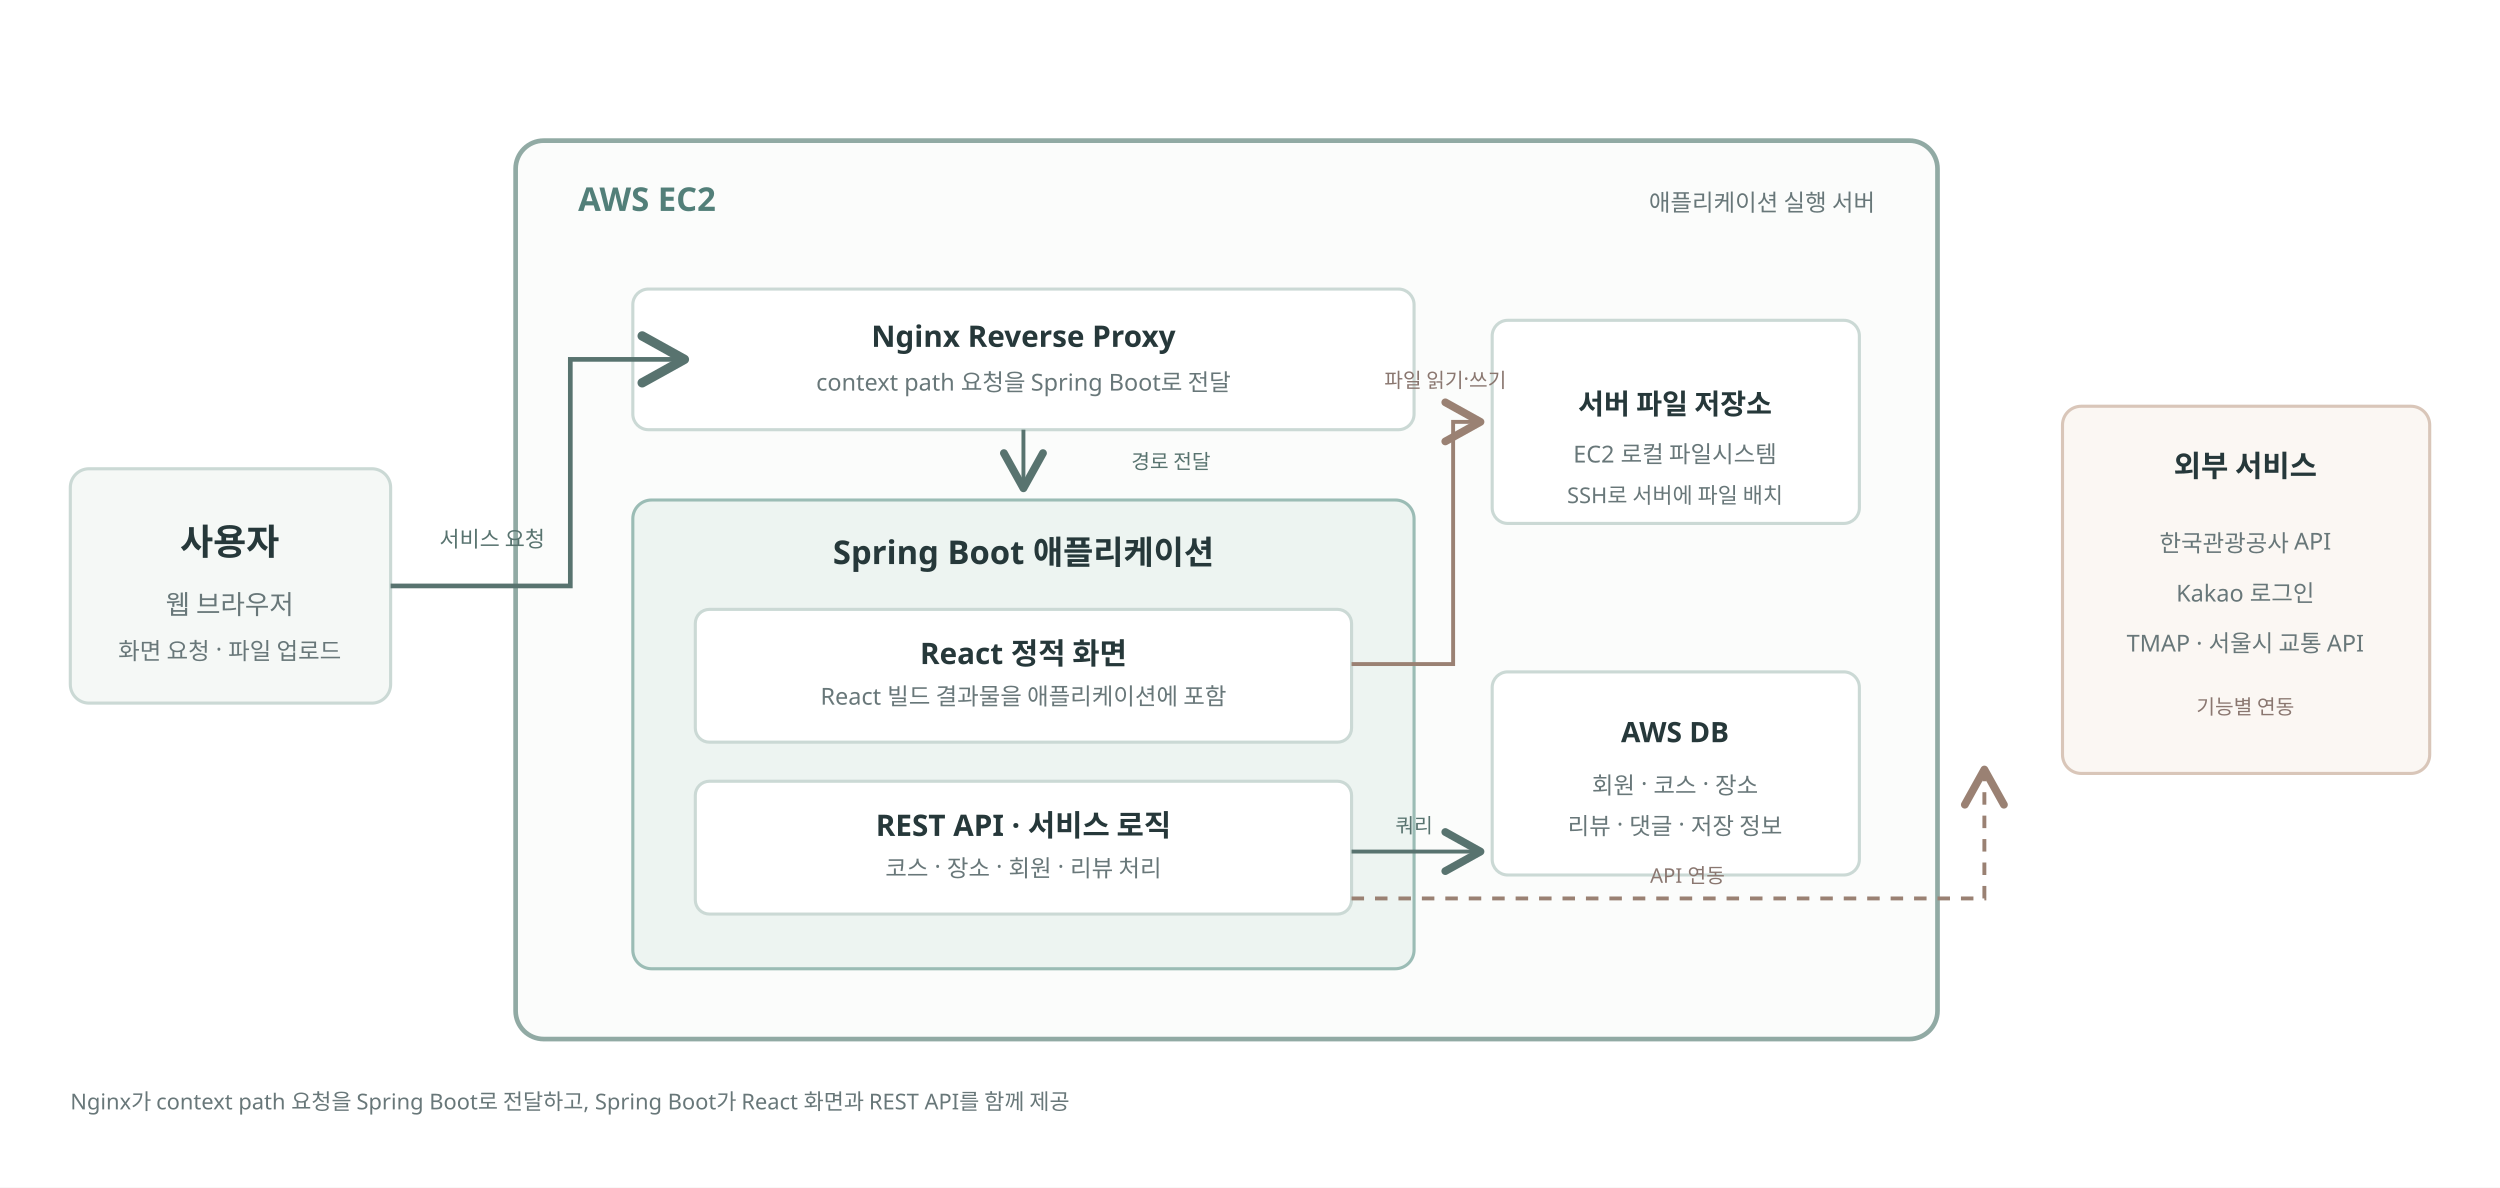
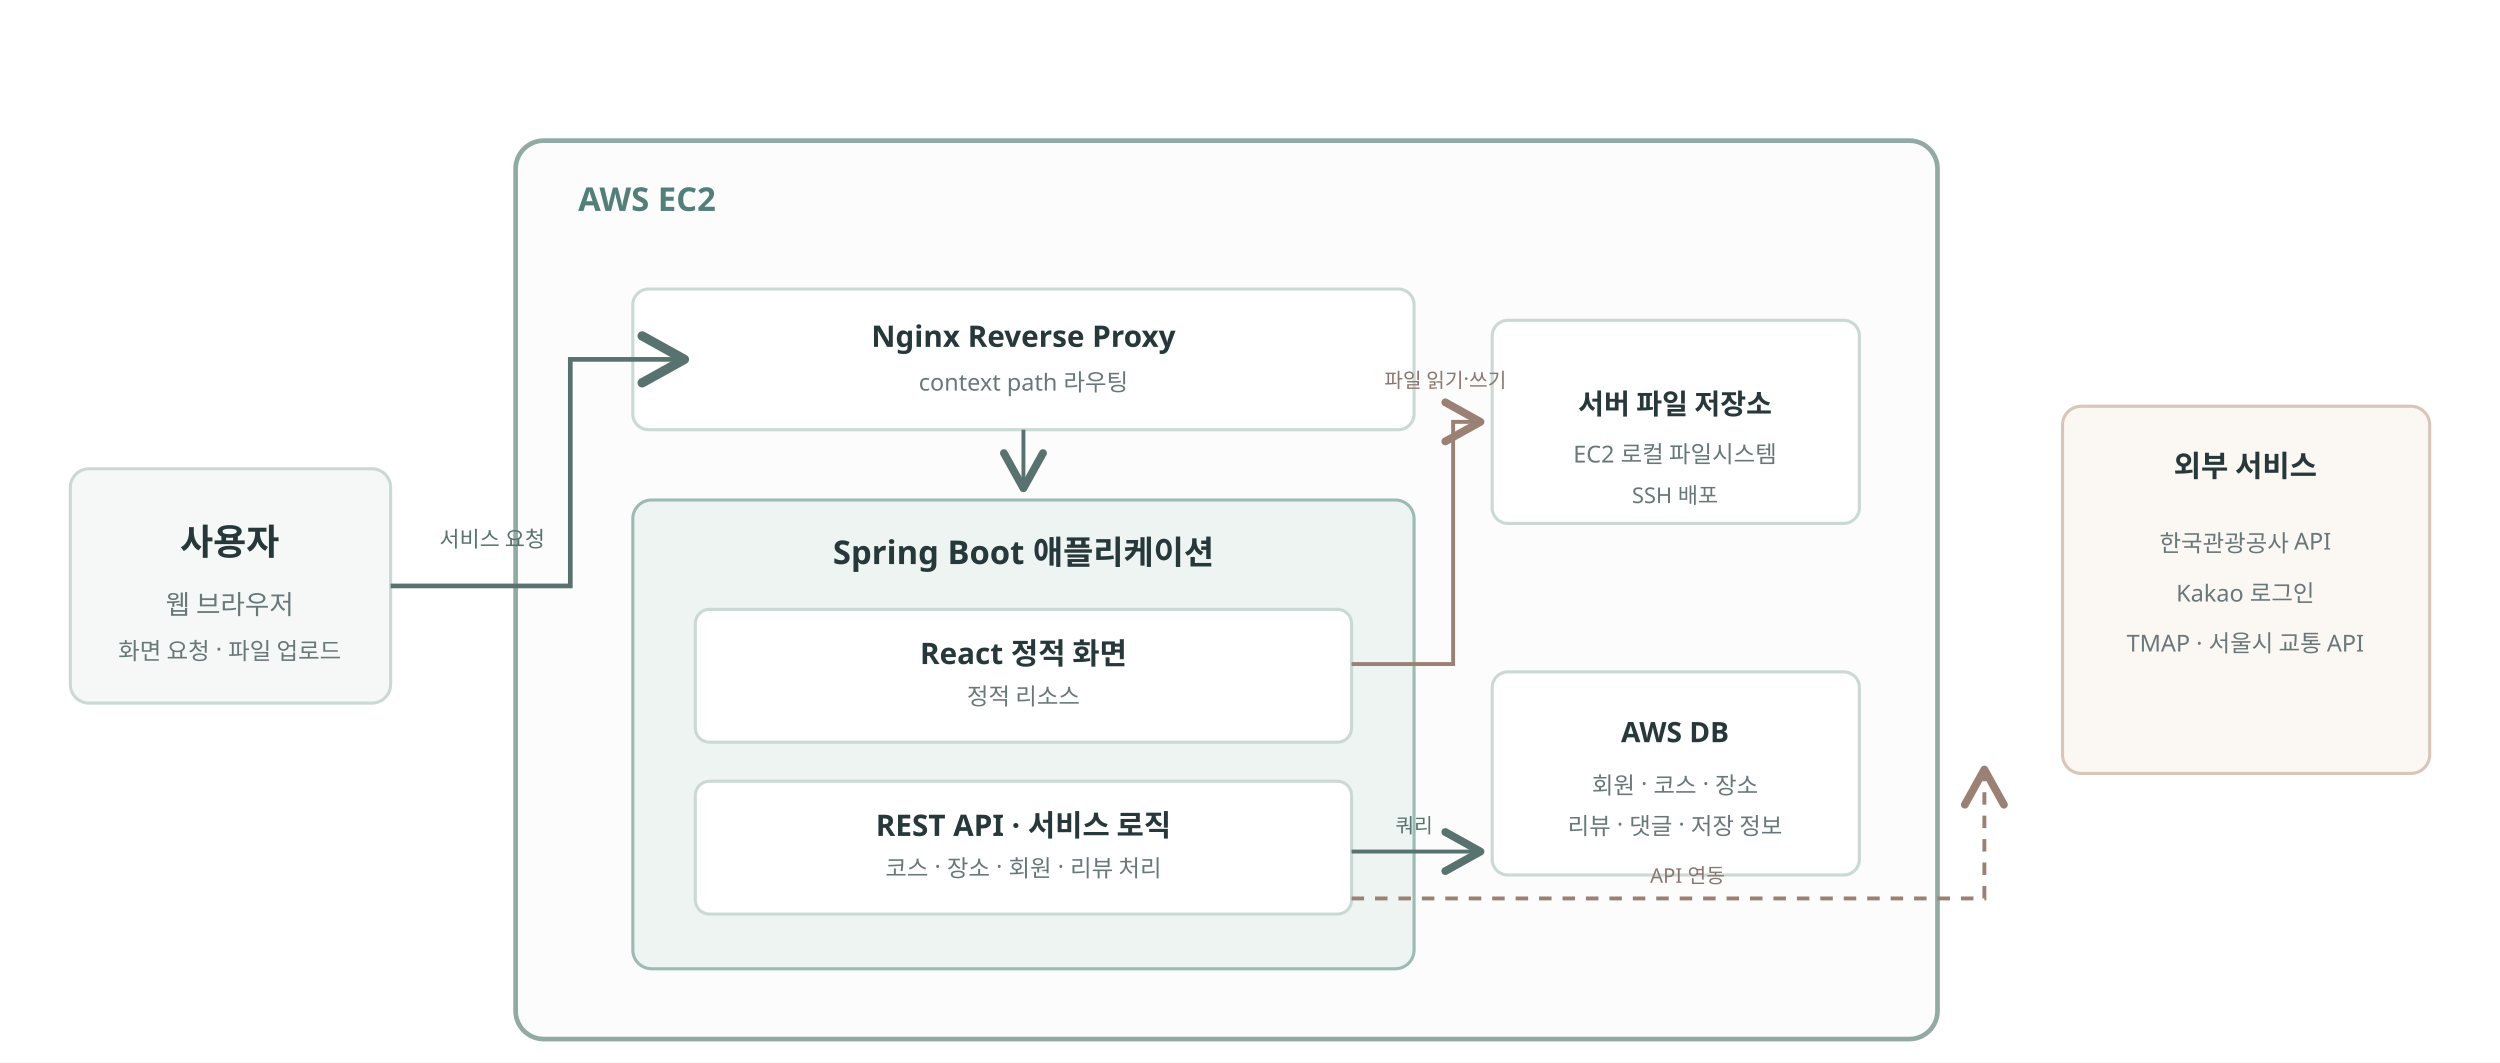
- <svg xmlns="http://www.w3.org/2000/svg" width="1600" height="760" viewBox="0 0 1600 760" role="img" aria-labelledby="title desc">
+ <svg xmlns="http://www.w3.org/2000/svg" width="1600" height="680" viewBox="0 0 1600 680" role="img" aria-labelledby="title desc">
  <defs>
    <marker id="arrow" markerWidth="12" markerHeight="12" refX="9" refY="6" orient="auto">
      <path d="M1 1 L10 6 L1 11" fill="none" stroke="#58736f" stroke-width="2" stroke-linecap="round" stroke-linejoin="round" />
    </marker>
    <marker id="arrow-muted" markerWidth="12" markerHeight="12" refX="9" refY="6" orient="auto">
      <path d="M1 1 L10 6 L1 11" fill="none" stroke="#9a8173" stroke-width="2" stroke-linecap="round" stroke-linejoin="round" />
    </marker>
  </defs>
-   <rect width="1600" height="760" fill="#fff" />
+   <rect width="1600" height="680" fill="#fff" />
  <g font-family="Malgun Gothic, Apple SD Gothic Neo, sans-serif" fill="#26383a">
    <rect x="45" y="300" width="205" height="150" rx="12" fill="#f5f8f6" stroke="#cbd9d5" stroke-width="2" />
    <text x="147" y="355" text-anchor="middle" font-size="23" font-weight="700">사용자</text>
    <text x="147" y="393" text-anchor="middle" font-size="17" fill="#687779">웹 브라우저</text>
    <text x="147" y="422" text-anchor="middle" font-size="15" fill="#687779">화면 요청 · 파일 업로드</text>
    <rect x="330" y="90" width="910" height="575" rx="18" fill="#fbfcfb" stroke="#91aaa4" stroke-width="3" />
    <text x="370" y="135" font-size="21" font-weight="700" fill="#527f79">AWS EC2</text>
-     <text x="1200" y="135" text-anchor="end" font-size="15" fill="#687779">애플리케이션 실행 서버</text>
    <rect x="405" y="185" width="500" height="90" rx="10" fill="#fff" stroke="#cbd9d5" stroke-width="2" />
    <text x="655" y="222" text-anchor="middle" font-size="19" font-weight="700">Nginx Reverse Proxy</text>
-     <text x="655" y="250" text-anchor="middle" font-size="15" fill="#687779">context path 요청을 Spring Boot로 전달</text>
+     <text x="655" y="250" text-anchor="middle" font-size="15" fill="#687779">context path 라우팅</text>
    <rect x="405" y="320" width="500" height="300" rx="12" fill="#edf4f1" stroke="#9bbcb5" stroke-width="2" />
    <text x="655" y="361" text-anchor="middle" font-size="21" font-weight="700">Spring Boot 애플리케이션</text>
    <rect x="445" y="390" width="420" height="85" rx="9" fill="#fff" stroke="#cbd9d5" stroke-width="2" />
    <text x="655" y="425" text-anchor="middle" font-size="19" font-weight="700">React 정적 화면</text>
-     <text x="655" y="451" text-anchor="middle" font-size="15" fill="#687779">React 빌드 결과물을 애플리케이션에 포함</text>
+     <text x="655" y="451" text-anchor="middle" font-size="15" fill="#687779">정적 리소스</text>
    <rect x="445" y="500" width="420" height="85" rx="9" fill="#fff" stroke="#cbd9d5" stroke-width="2" />
    <text x="655" y="535" text-anchor="middle" font-size="19" font-weight="700">REST API · 서비스 로직</text>
    <text x="655" y="561" text-anchor="middle" font-size="15" fill="#687779">코스 · 장소 · 회원 · 리뷰 처리</text>
    <rect x="955" y="205" width="235" height="130" rx="10" fill="#fff" stroke="#cbd9d5" stroke-width="2" />
    <text x="1072" y="265" text-anchor="middle" font-size="18" font-weight="700">서버 파일 저장소</text>
    <text x="1072" y="296" text-anchor="middle" font-size="15" fill="#687779">EC2 로컬 파일시스템</text>
-     <text x="1072" y="322" text-anchor="middle" font-size="14" fill="#687779">SSH로 서버에 파일 배치</text>
+     <text x="1072" y="322" text-anchor="middle" font-size="14" fill="#687779">SSH 배포</text>
    <rect x="955" y="430" width="235" height="130" rx="10" fill="#fff" stroke="#cbd9d5" stroke-width="2" />
    <text x="1072" y="475" text-anchor="middle" font-size="18" font-weight="700">AWS DB</text>
    <text x="1072" y="508" text-anchor="middle" font-size="15" fill="#687779">회원 · 코스 · 장소</text>
    <text x="1072" y="534" text-anchor="middle" font-size="15" fill="#687779">리뷰 · 댓글 · 저장 정보</text>
    <rect x="1320" y="260" width="235" height="235" rx="12" fill="#fbf7f3" stroke="#d9c6b9" stroke-width="2" />
    <text x="1437" y="305" text-anchor="middle" font-size="19" font-weight="700">외부 서비스</text>
    <text x="1437" y="353" text-anchor="middle" font-size="15" fill="#687779">한국관광공사 API</text>
    <text x="1437" y="385" text-anchor="middle" font-size="15" fill="#687779">Kakao 로그인</text>
    <text x="1437" y="417" text-anchor="middle" font-size="15" fill="#687779">TMAP · 서울시 교통 API</text>
-     <text x="1437" y="457" text-anchor="middle" font-size="13" fill="#8a7770">기능별 연동</text>
    <path d="M250 375 H365 V230 H435" fill="none" stroke="#58736f" stroke-width="3" marker-end="url(#arrow)" />
    <text x="315" y="350" text-anchor="middle" font-size="14" fill="#58736f">서비스 요청</text>
    <path d="M655 275 V310" fill="none" stroke="#58736f" stroke-width="2.5" marker-end="url(#arrow)" />
-     <text x="724" y="300" font-size="13" fill="#58736f">경로 전달</text>
    <path d="M865 425 H930 V270 H945" fill="none" stroke="#9a8173" stroke-width="2.5" marker-end="url(#arrow-muted)" />
    <text x="925" y="248" text-anchor="middle" font-size="13" fill="#8a7770">파일 읽기·쓰기</text>
    <path d="M865 545 H945" fill="none" stroke="#58736f" stroke-width="2.5" marker-end="url(#arrow)" />
    <text x="905" y="533" text-anchor="middle" font-size="13" fill="#58736f">쿼리</text>
    <path d="M865 575 H1270 V495" fill="none" stroke="#9a8173" stroke-width="2.5" stroke-dasharray="8 7" marker-end="url(#arrow-muted)" />
    <text x="1080" y="565" text-anchor="middle" font-size="13" fill="#8a7770">API 연동</text>
-     <text x="45" y="710" font-size="14" fill="#687779">Nginx가 context path 요청을 Spring Boot로 전달하고, Spring Boot가 React 화면과 REST API를 함께 제공</text>
  </g>
</svg>
